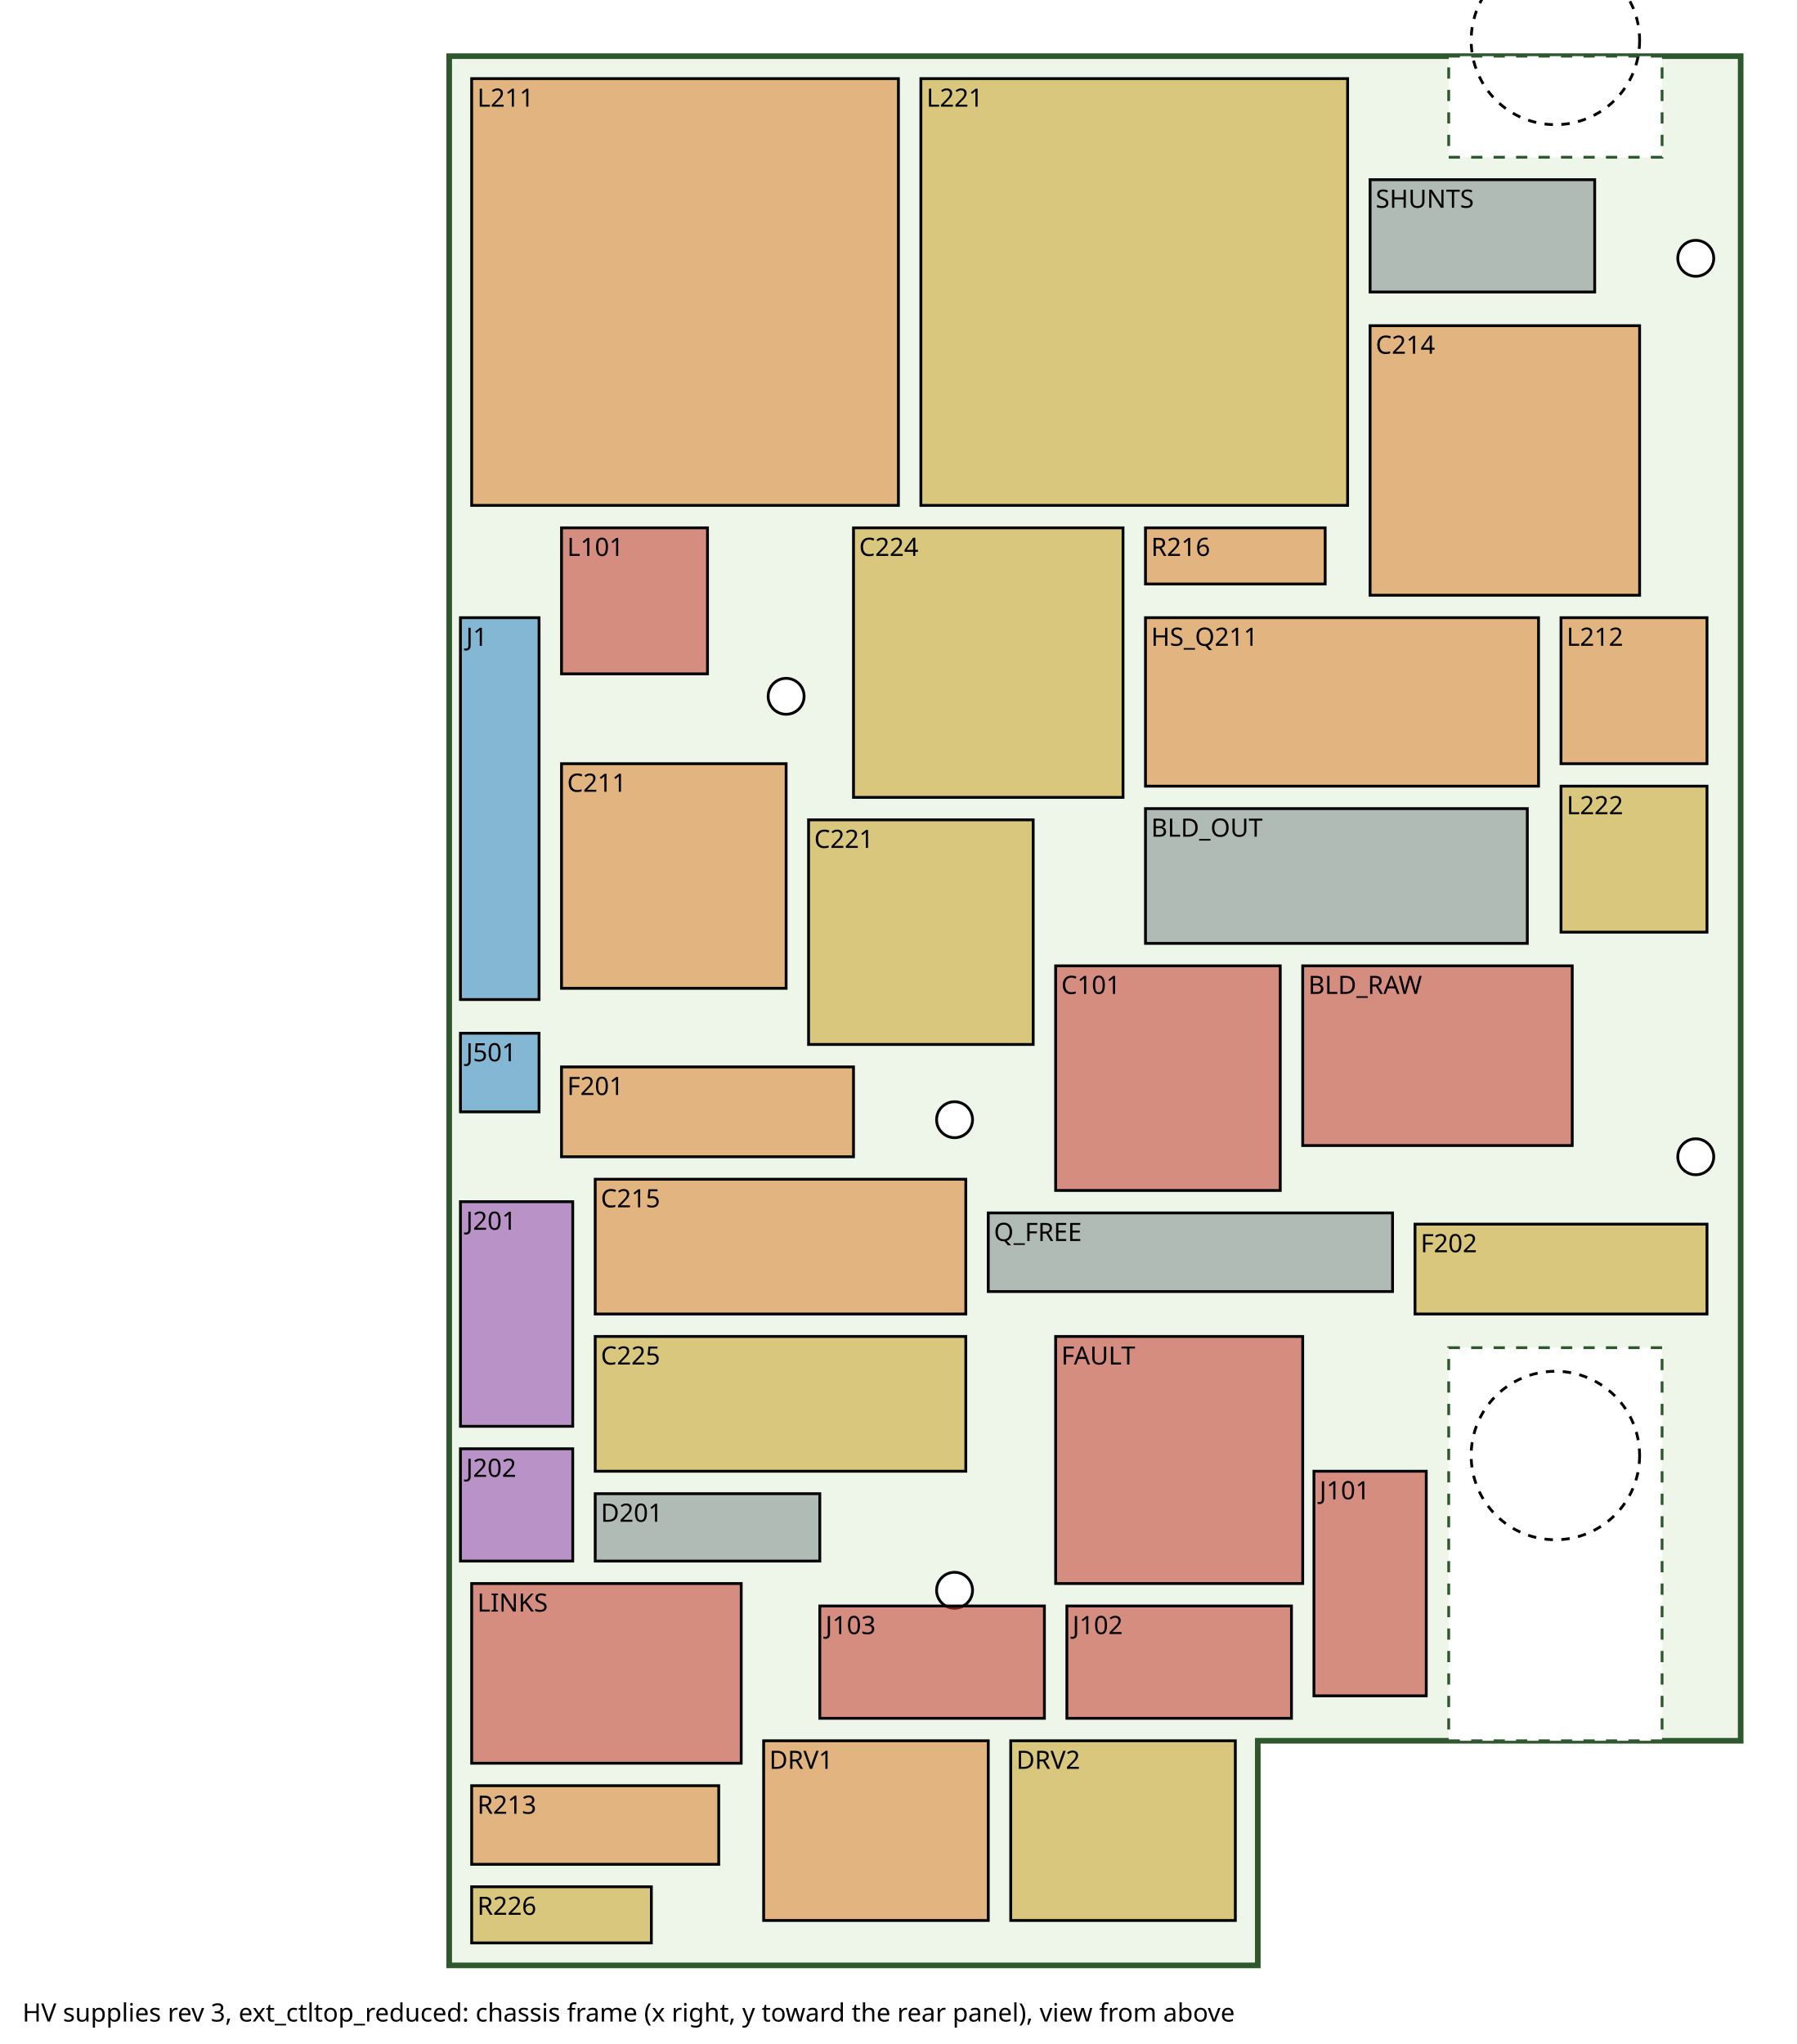
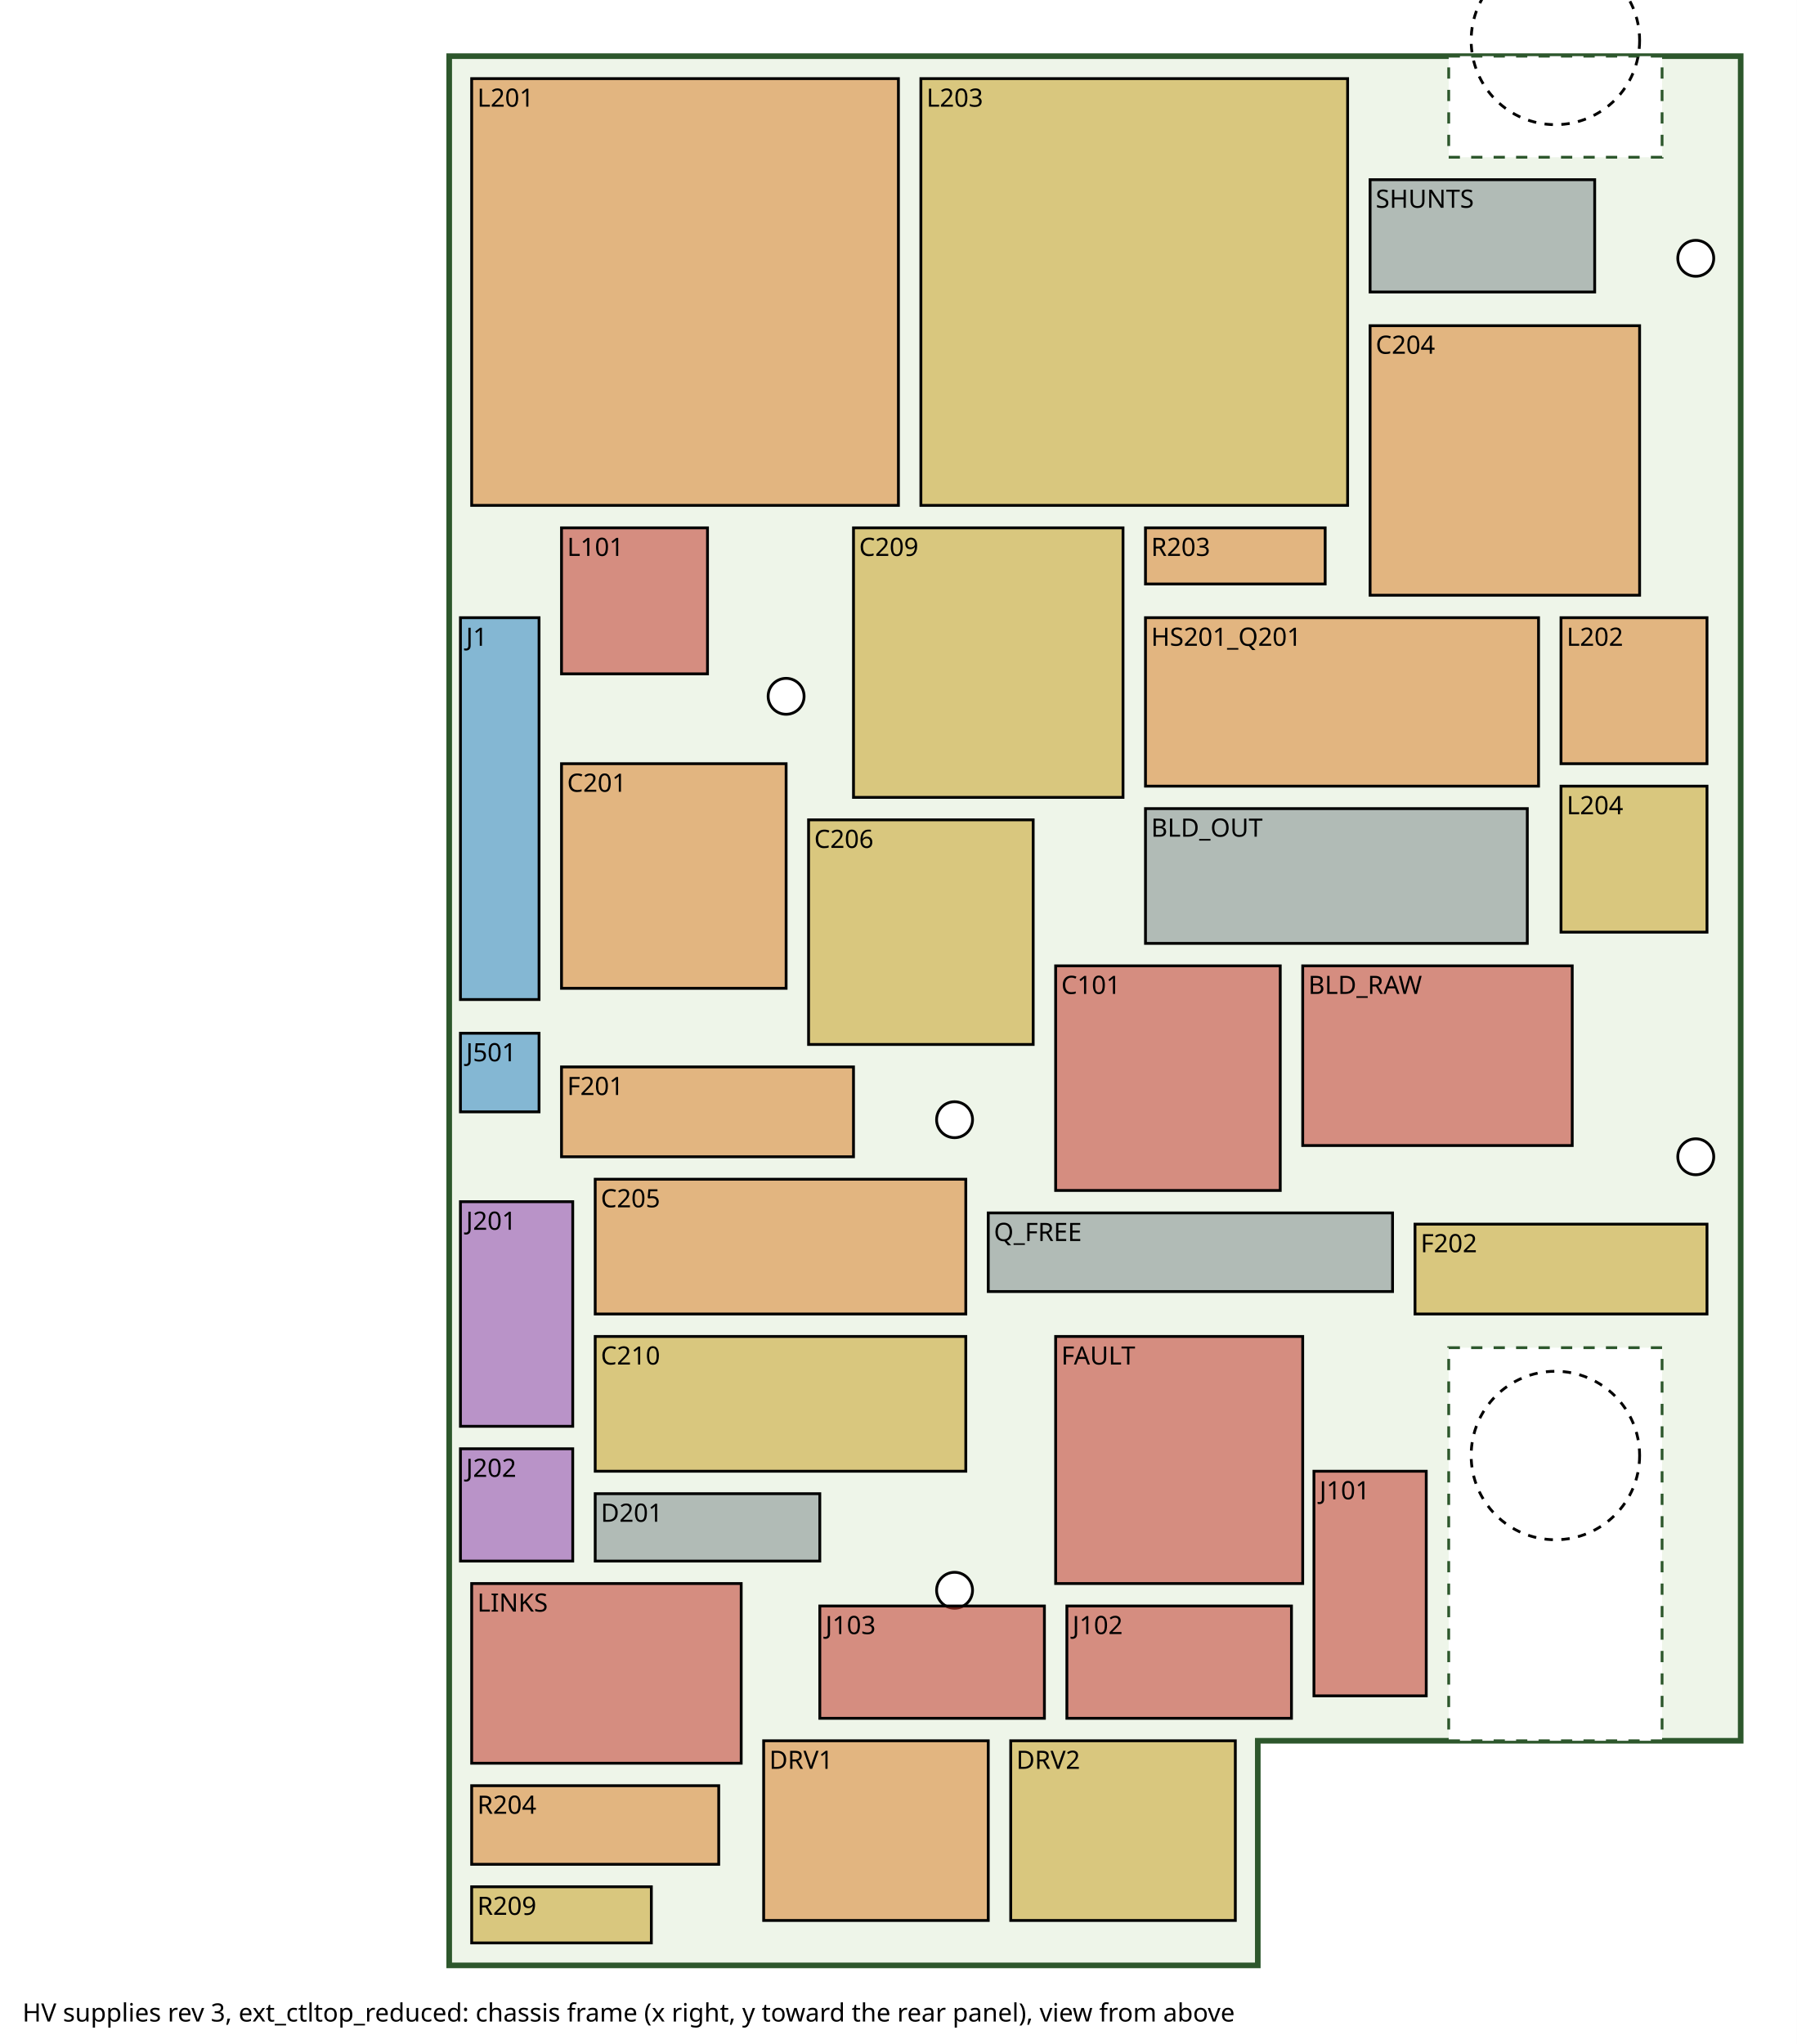
<svg xmlns="http://www.w3.org/2000/svg" width="640" height="728" viewBox="0 0 640 728" font-family="sans-serif" font-size="9">
  <rect width="640" height="728" fill="white" />
  <polygon points="160,20 620,20 620,620 448,620 448,700 160,700" fill="#eef5e9" stroke="#2d572c" stroke-width="2" />
  <rect x="516" y="20" width="76" height="36" fill="white" stroke="#2d572c" stroke-dasharray="4" />
  <rect x="516" y="480" width="76" height="140" fill="white" stroke="#2d572c" stroke-dasharray="4" />
  <circle cx="554.0" cy="14.4" r="30.0" fill="none" stroke="black" stroke-dasharray="3" />
  <circle cx="554.0" cy="518.4" r="30.0" fill="none" stroke="black" stroke-dasharray="3" />
  <circle cx="280.0" cy="248.0" r="6.4" fill="white" stroke="black" />
  <circle cx="340.0" cy="398.8" r="6.4" fill="white" stroke="black" />
  <circle cx="340.0" cy="566.4" r="6.4" fill="white" stroke="black" />
  <circle cx="604.0" cy="92.0" r="6.4" fill="white" stroke="black" />
  <circle cx="604.0" cy="412.0" r="6.4" fill="white" stroke="black" />
  <rect x="164" y="220" width="28" height="136" fill="#2e86c1" fill-opacity="0.55" stroke="black" />
  <text x="166" y="230">J1</text>
  <rect x="164" y="368" width="28" height="28" fill="#2e86c1" fill-opacity="0.55" stroke="black" />
  <text x="166" y="378">J501</text>
  <rect x="164" y="428" width="40" height="80" fill="#8e44ad" fill-opacity="0.55" stroke="black" />
  <text x="166" y="438">J201</text>
  <rect x="164" y="516" width="40" height="40" fill="#8e44ad" fill-opacity="0.55" stroke="black" />
  <text x="166" y="526">J202</text>
  <rect x="468" y="524" width="40" height="80" fill="#c0392b" fill-opacity="0.55" stroke="black" />
  <text x="470" y="534">J101</text>
  <rect x="380" y="572" width="80" height="40" fill="#c0392b" fill-opacity="0.55" stroke="black" />
  <text x="382" y="582">J102</text>
  <rect x="292" y="572" width="80" height="40" fill="#c0392b" fill-opacity="0.55" stroke="black" />
  <text x="294" y="582">J103</text>
  <rect x="376" y="476" width="88" height="88" fill="#c0392b" fill-opacity="0.55" stroke="black" />
  <text x="378" y="486">FAULT</text>
  <rect x="168" y="28" width="152" height="152" fill="#d9822b" fill-opacity="0.55" stroke="black" />
-   <text x="170" y="38">L211</text>
+   <text x="170" y="38">L201</text>
  <rect x="328" y="28" width="152" height="152" fill="#c9a227" fill-opacity="0.55" stroke="black" />
-   <text x="330" y="38">L221</text>
+   <text x="330" y="38">L203</text>
  <rect x="488" y="116" width="96" height="96" fill="#d9822b" fill-opacity="0.55" stroke="black" />
-   <text x="490" y="126">C214</text>
+   <text x="490" y="126">C204</text>
  <rect x="304" y="188" width="96" height="96" fill="#c9a227" fill-opacity="0.55" stroke="black" />
-   <text x="306" y="198">C224</text>
+   <text x="306" y="198">C209</text>
  <rect x="408" y="220" width="140" height="60" fill="#d9822b" fill-opacity="0.55" stroke="black" />
-   <text x="410" y="230">HS_Q211</text>
+   <text x="410" y="230">HS201_Q201</text>
  <rect x="408" y="288" width="136" height="48" fill="#7f8c8d" fill-opacity="0.55" stroke="black" />
  <text x="410" y="298">BLD_OUT</text>
  <rect x="200" y="272" width="80" height="80" fill="#d9822b" fill-opacity="0.55" stroke="black" />
-   <text x="202" y="282">C211</text>
+   <text x="202" y="282">C201</text>
  <rect x="288" y="292" width="80" height="80" fill="#c9a227" fill-opacity="0.55" stroke="black" />
-   <text x="290" y="302">C221</text>
+   <text x="290" y="302">C206</text>
  <rect x="376" y="344" width="80" height="80" fill="#c0392b" fill-opacity="0.55" stroke="black" />
  <text x="378" y="354">C101</text>
  <rect x="212" y="420" width="132" height="48" fill="#d9822b" fill-opacity="0.55" stroke="black" />
-   <text x="214" y="430">C215</text>
+   <text x="214" y="430">C205</text>
  <rect x="212" y="476" width="132" height="48" fill="#c9a227" fill-opacity="0.55" stroke="black" />
-   <text x="214" y="486">C225</text>
+   <text x="214" y="486">C210</text>
  <rect x="464" y="344" width="96" height="64" fill="#c0392b" fill-opacity="0.55" stroke="black" />
  <text x="466" y="354">BLD_RAW</text>
  <rect x="168" y="564" width="96" height="64" fill="#c0392b" fill-opacity="0.55" stroke="black" />
  <text x="170" y="574">LINKS</text>
  <rect x="272" y="620" width="80" height="64" fill="#d9822b" fill-opacity="0.55" stroke="black" />
  <text x="274" y="630">DRV1</text>
  <rect x="360" y="620" width="80" height="64" fill="#c9a227" fill-opacity="0.55" stroke="black" />
  <text x="362" y="630">DRV2</text>
  <rect x="352" y="432" width="144" height="28" fill="#7f8c8d" fill-opacity="0.55" stroke="black" />
  <text x="354" y="442">Q_FREE</text>
  <rect x="200" y="380" width="104" height="32" fill="#d9822b" fill-opacity="0.55" stroke="black" />
  <text x="202" y="390">F201</text>
  <rect x="504" y="436" width="104" height="32" fill="#c9a227" fill-opacity="0.55" stroke="black" />
  <text x="506" y="446">F202</text>
  <rect x="488" y="64" width="80" height="40" fill="#7f8c8d" fill-opacity="0.55" stroke="black" />
  <text x="490" y="74">SHUNTS</text>
  <rect x="200" y="188" width="52" height="52" fill="#c0392b" fill-opacity="0.55" stroke="black" />
  <text x="202" y="198">L101</text>
  <rect x="556" y="220" width="52" height="52" fill="#d9822b" fill-opacity="0.55" stroke="black" />
-   <text x="558" y="230">L212</text>
+   <text x="558" y="230">L202</text>
  <rect x="556" y="280" width="52" height="52" fill="#c9a227" fill-opacity="0.55" stroke="black" />
-   <text x="558" y="290">L222</text>
+   <text x="558" y="290">L204</text>
  <rect x="168" y="636" width="88" height="28" fill="#d9822b" fill-opacity="0.55" stroke="black" />
-   <text x="170" y="646">R213</text>
+   <text x="170" y="646">R204</text>
  <rect x="212" y="532" width="80" height="24" fill="#7f8c8d" fill-opacity="0.55" stroke="black" />
  <text x="214" y="542">D201</text>
  <rect x="408" y="188" width="64" height="20" fill="#d9822b" fill-opacity="0.55" stroke="black" />
-   <text x="410" y="198">R216</text>
+   <text x="410" y="198">R203</text>
  <rect x="168" y="672" width="64" height="20" fill="#c9a227" fill-opacity="0.55" stroke="black" />
-   <text x="170" y="682">R226</text>
+   <text x="170" y="682">R209</text>
  <text x="8" y="720">HV supplies rev 3, ext_ctltop_reduced: chassis frame (x right, y toward the rear panel), view from above</text>
</svg>
